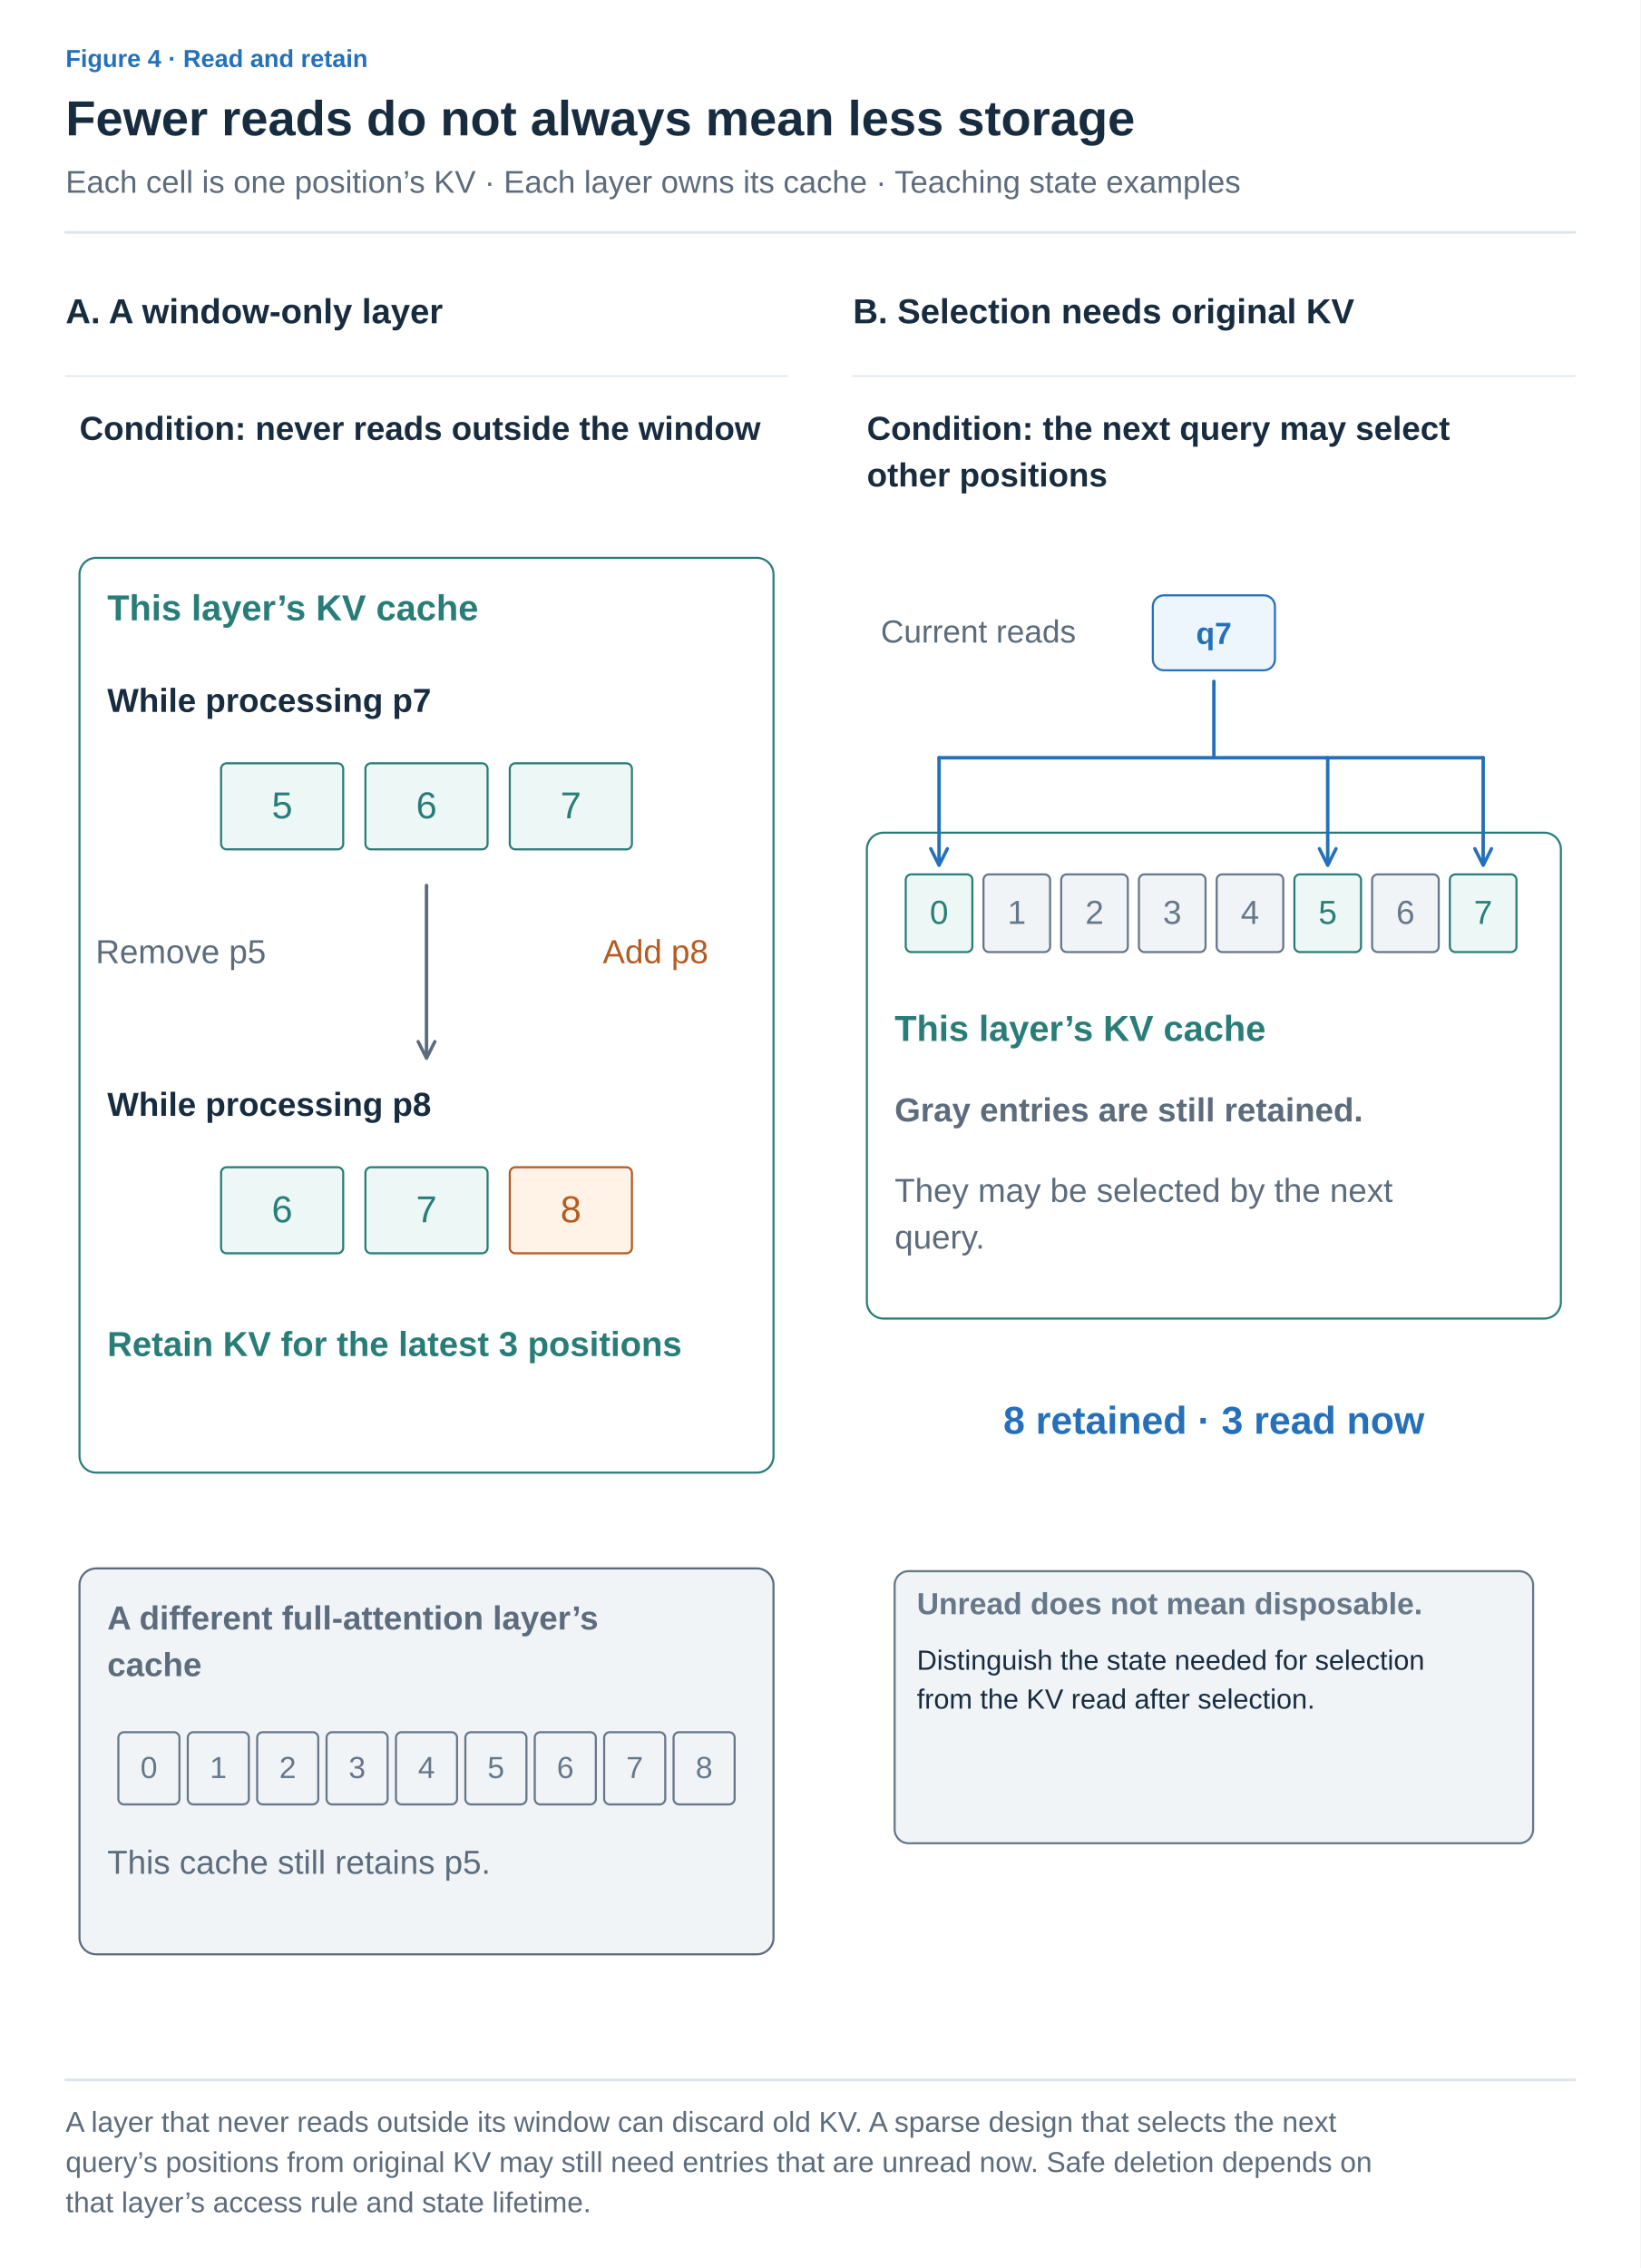
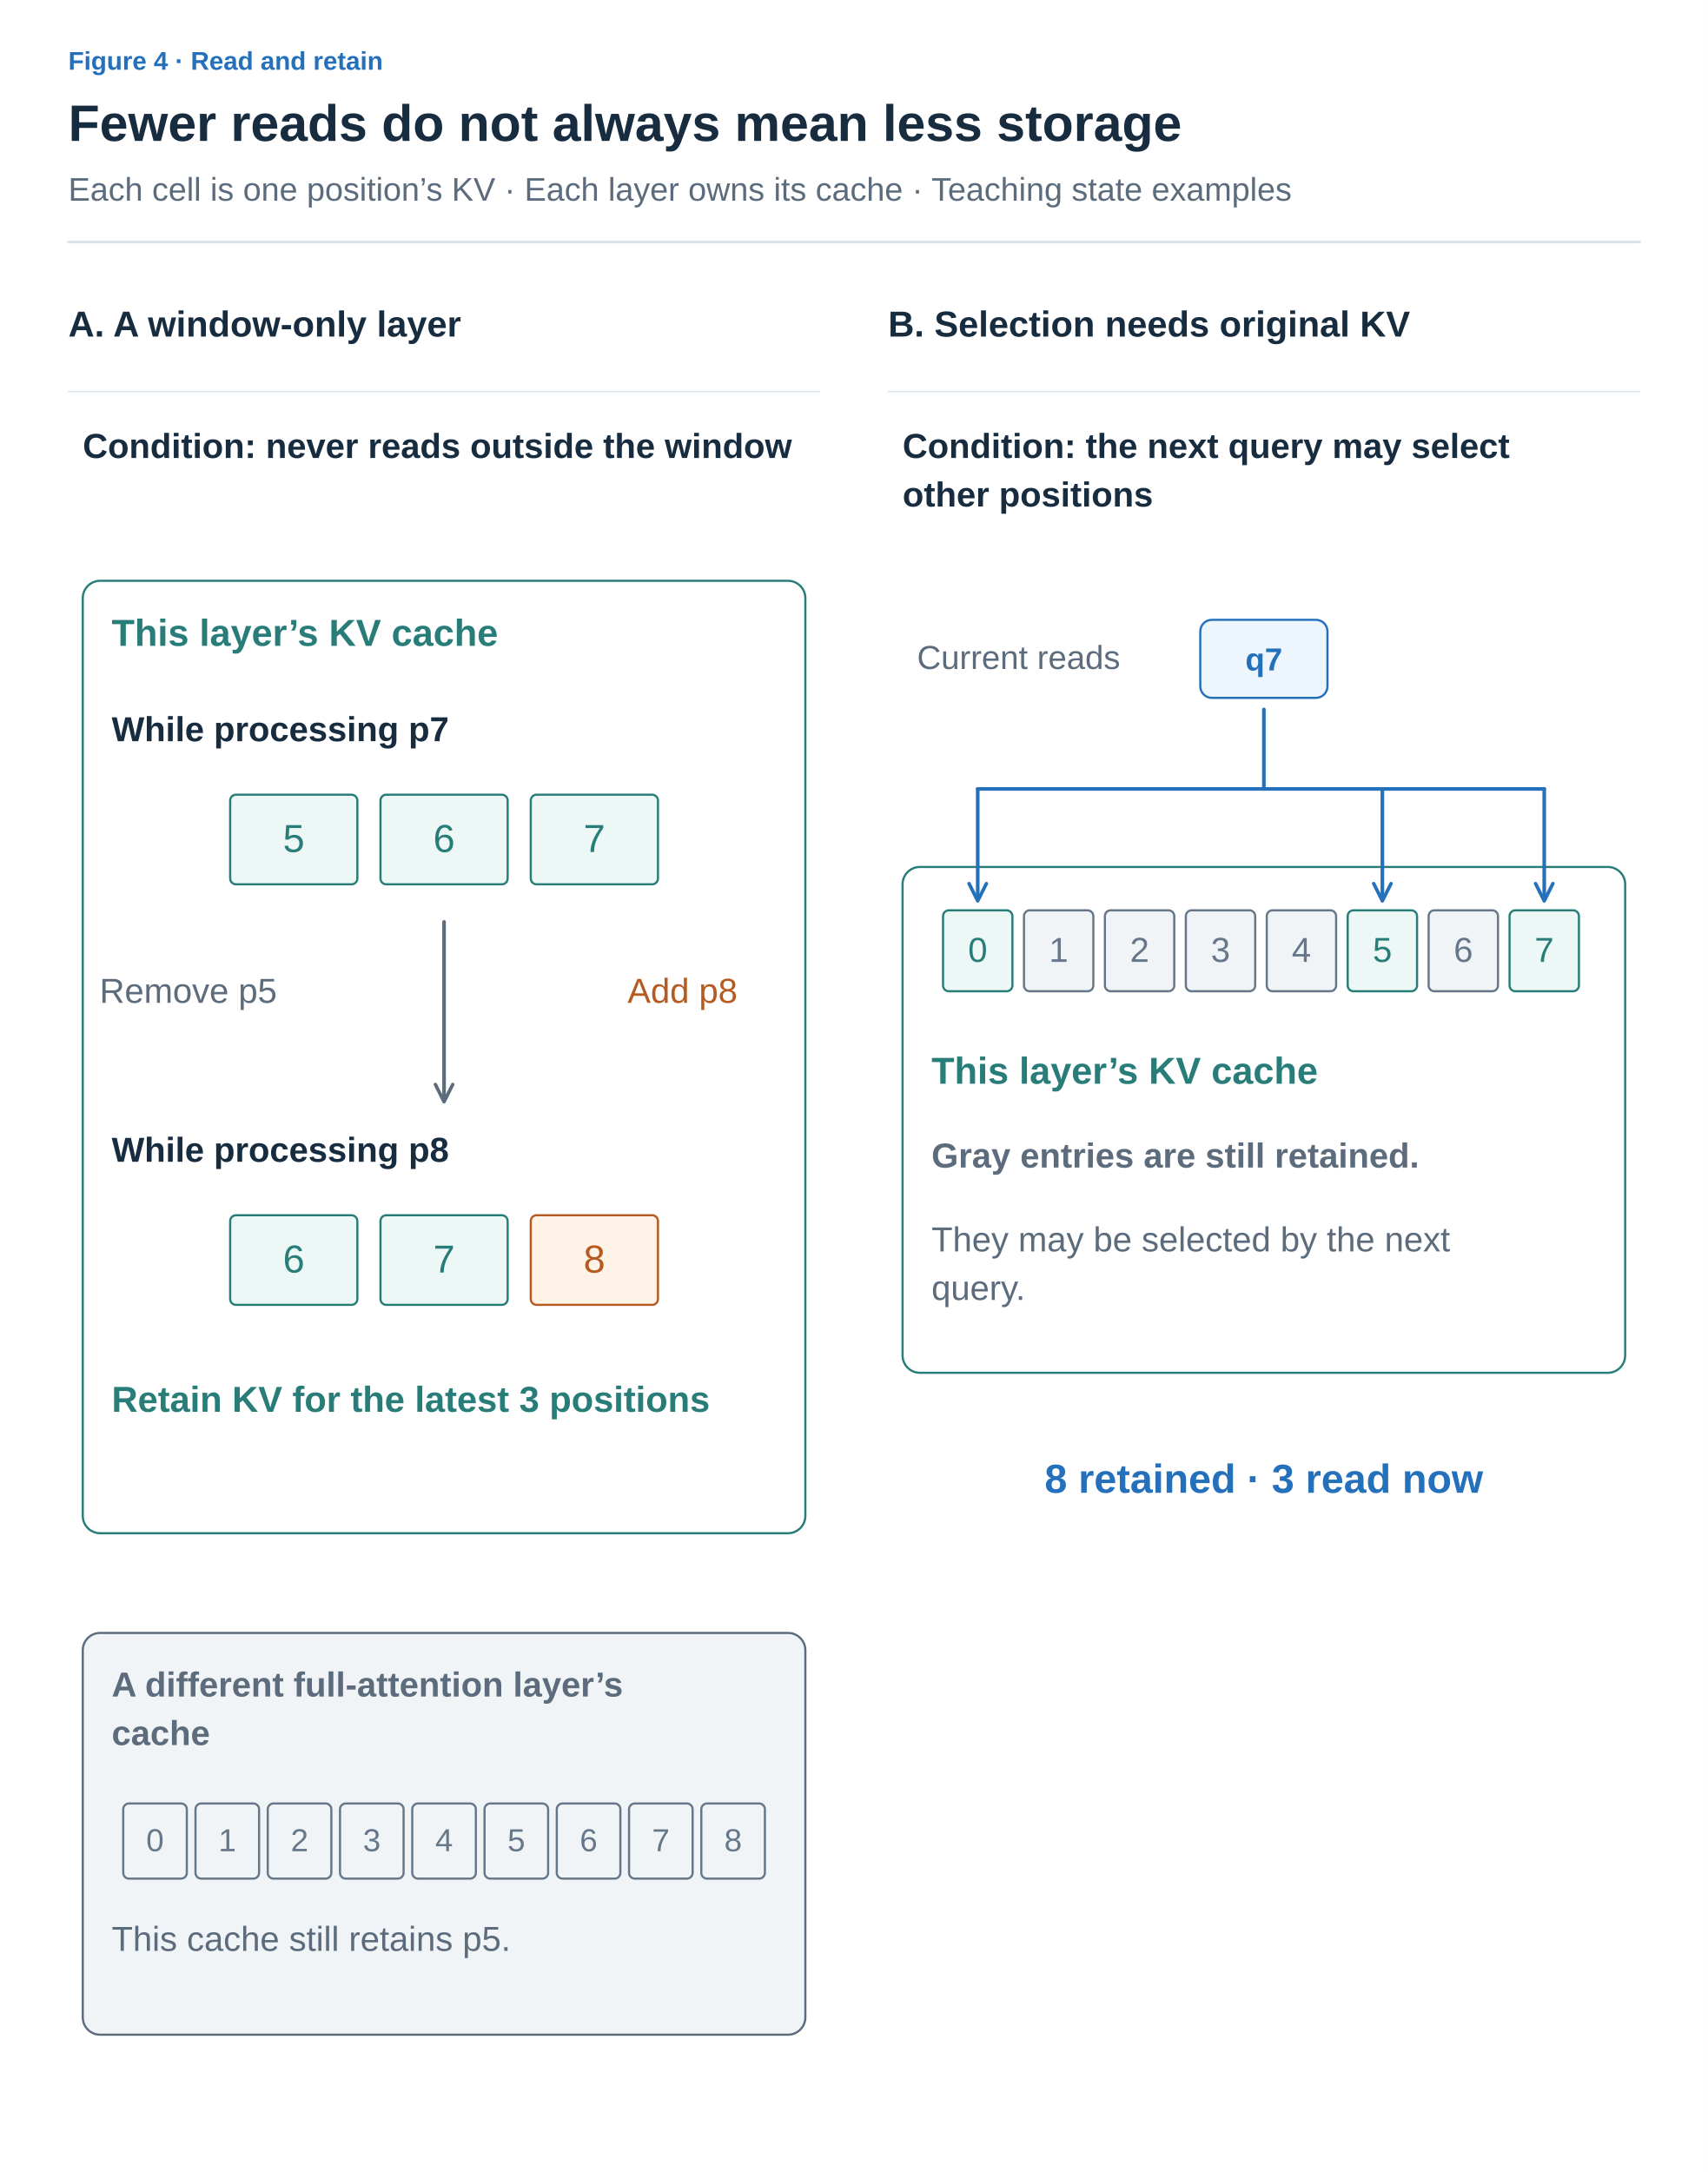
- <svg xmlns="http://www.w3.org/2000/svg" width="1200" height="1659" viewBox="0 0 1200 1659" role="img" aria-labelledby="title desc">
+ <svg xmlns="http://www.w3.org/2000/svg" width="1200" height="1526" viewBox="0 0 1200 1526" role="img" aria-labelledby="title desc">
  <defs>
    <marker id="arrow-ink" viewBox="0 0 10 10" refX="8" refY="5" markerWidth="6" markerHeight="6" orient="auto">
      <path d="M1 1 L9 5 L1 9" fill="none" stroke="#182C40" stroke-width="1.6" />
    </marker>
    <marker id="arrow-muted" viewBox="0 0 10 10" refX="8" refY="5" markerWidth="6" markerHeight="6" orient="auto">
      <path d="M1 1 L9 5 L1 9" fill="none" stroke="#5C6C7C" stroke-width="1.6" />
    </marker>
    <marker id="arrow-line" viewBox="0 0 10 10" refX="8" refY="5" markerWidth="6" markerHeight="6" orient="auto">
      <path d="M1 1 L9 5 L1 9" fill="none" stroke="#DCE4EC" stroke-width="1.6" />
    </marker>
    <marker id="arrow-paper" viewBox="0 0 10 10" refX="8" refY="5" markerWidth="6" markerHeight="6" orient="auto">
      <path d="M1 1 L9 5 L1 9" fill="none" stroke="#FFFFFF" stroke-width="1.6" />
    </marker>
    <marker id="arrow-blue" viewBox="0 0 10 10" refX="8" refY="5" markerWidth="6" markerHeight="6" orient="auto">
      <path d="M1 1 L9 5 L1 9" fill="none" stroke="#2470BB" stroke-width="1.6" />
    </marker>
    <marker id="arrow-teal" viewBox="0 0 10 10" refX="8" refY="5" markerWidth="6" markerHeight="6" orient="auto">
      <path d="M1 1 L9 5 L1 9" fill="none" stroke="#287D78" stroke-width="1.6" />
    </marker>
    <marker id="arrow-orange" viewBox="0 0 10 10" refX="8" refY="5" markerWidth="6" markerHeight="6" orient="auto">
      <path d="M1 1 L9 5 L1 9" fill="none" stroke="#B55B22" stroke-width="1.6" />
    </marker>
    <marker id="arrow-purple" viewBox="0 0 10 10" refX="8" refY="5" markerWidth="6" markerHeight="6" orient="auto">
      <path d="M1 1 L9 5 L1 9" fill="none" stroke="#7954A3" stroke-width="1.6" />
    </marker>
    <marker id="arrow-gray" viewBox="0 0 10 10" refX="8" refY="5" markerWidth="6" markerHeight="6" orient="auto">
      <path d="M1 1 L9 5 L1 9" fill="none" stroke="#657789" stroke-width="1.6" />
    </marker>
    <marker id="arrow-red" viewBox="0 0 10 10" refX="8" refY="5" markerWidth="6" markerHeight="6" orient="auto">
      <path d="M1 1 L9 5 L1 9" fill="none" stroke="#B34242" stroke-width="1.6" />
    </marker>
    <marker id="arrow-indigo" viewBox="0 0 10 10" refX="8" refY="5" markerWidth="6" markerHeight="6" orient="auto">
      <path d="M1 1 L9 5 L1 9" fill="none" stroke="#4C60A8" stroke-width="1.6" />
    </marker>
    <marker id="arrow-slate" viewBox="0 0 10 10" refX="8" refY="5" markerWidth="6" markerHeight="6" orient="auto">
      <path d="M1 1 L9 5 L1 9" fill="none" stroke="#8191A0" stroke-width="1.6" />
    </marker>
    <marker id="arrow-surface" viewBox="0 0 10 10" refX="8" refY="5" markerWidth="6" markerHeight="6" orient="auto">
      <path d="M1 1 L9 5 L1 9" fill="none" stroke="#F8FAFC" stroke-width="1.6" />
    </marker>
  </defs>
  <style>text{font-family:Arial,"Apple SD Gothic Neo","Noto Sans KR",sans-serif}text[font-family]{font-family:Menlo,Consolas,monospace}path{stroke-linecap:round;stroke-linejoin:round}</style>
  <rect width="100%" height="100%" fill="white" />
  <text x="48" y="49" fill="#2470BB" font-size="18" font-weight="600" text-anchor="start" data-max-width="1104">Figure 4 · Read and retain</text>
  <text x="48" y="99" fill="#182C40" font-size="36" font-weight="700" text-anchor="start" data-max-width="1104">Fewer reads do not always mean less storage</text>
  <text x="48" y="141" fill="#5C6C7C" font-size="23" font-weight="400" text-anchor="start" data-max-width="1104">Each cell is one position’s KV · Each layer owns its cache · Teaching state examples</text>
  <path d="M48,170 H1152" stroke="#DCE4EC" stroke-width="2" />
  <g transform="translate(48 206) scale(1.015385)" data-panel="1">
    <text x="0" y="30" fill="#182C40" font-size="25" font-weight="600" text-anchor="start" data-max-width="520">A. A window-only layer</text>
    <path d="M0 68 L520 68" stroke="#DCE4EC" stroke-width="1" fill="none" />
    <text x="10" y="114" fill="#182C40" font-size="24" font-weight="600" text-anchor="start" data-max-width="500">Condition: never reads outside the window</text>
    <rect x="10" y="199" width="500" height="659" rx="12" fill="#FFFFFF" stroke="#287D78" stroke-width="1.5" />
    <text x="30" y="244" fill="#287D78" font-size="26" font-weight="600" text-anchor="start" data-max-width="458">This layer’s KV cache</text>
    <text x="30" y="310" fill="#182C40" font-size="24" font-weight="600" text-anchor="start" data-max-width="458">While processing p7</text>
    <g data-container="true">
      <rect x="112" y="347" width="88" height="62" rx="4" fill="#EDF7F5" stroke="#287D78" stroke-width="1.5" />
      <text x="156" y="386.64" fill="#287D78" font-size="27" font-weight="500" text-anchor="middle" data-max-width="76">5</text>
    </g>
    <g data-container="true">
      <rect x="216" y="347" width="88" height="62" rx="4" fill="#EDF7F5" stroke="#287D78" stroke-width="1.5" />
      <text x="260" y="386.64" fill="#287D78" font-size="27" font-weight="500" text-anchor="middle" data-max-width="76">6</text>
    </g>
    <g data-container="true">
      <rect x="320" y="347" width="88" height="62" rx="4" fill="#EDF7F5" stroke="#287D78" stroke-width="1.5" />
      <text x="364" y="386.64" fill="#287D78" font-size="27" font-weight="500" text-anchor="middle" data-max-width="76">7</text>
    </g>
    <path d="M260 435 L260 558" stroke="#5C6C7C" stroke-width="2.5" fill="none" marker-end="url(#arrow-muted)" />
    <text x="83" y="491" fill="#5C6C7C" font-size="24" font-weight="400" text-anchor="middle" data-max-width="142">Remove p5</text>
    <text x="425" y="491" fill="#B55B22" font-size="24" font-weight="400" text-anchor="middle" data-max-width="142">Add p8</text>
    <text x="30" y="601" fill="#182C40" font-size="24" font-weight="600" text-anchor="start" data-max-width="458">While processing p8</text>
    <g data-container="true">
      <rect x="112" y="638" width="88" height="62" rx="4" fill="#EDF7F5" stroke="#287D78" stroke-width="1.5" />
      <text x="156" y="677.64" fill="#287D78" font-size="27" font-weight="500" text-anchor="middle" data-max-width="76">6</text>
    </g>
    <g data-container="true">
      <rect x="216" y="638" width="88" height="62" rx="4" fill="#EDF7F5" stroke="#287D78" stroke-width="1.5" />
      <text x="260" y="677.64" fill="#287D78" font-size="27" font-weight="500" text-anchor="middle" data-max-width="76">7</text>
    </g>
    <g data-container="true">
      <rect x="320" y="638" width="88" height="62" rx="4" fill="#FFF2E6" stroke="#B55B22" stroke-width="1.5" />
      <text x="364" y="677.64" fill="#B55B22" font-size="27" font-weight="500" text-anchor="middle" data-max-width="76">8</text>
    </g>
    <text x="30" y="774" fill="#287D78" font-size="25" font-weight="600" text-anchor="start" data-max-width="458">Retain KV for the latest 3 positions</text>
    <rect x="10" y="927" width="500" height="278" rx="12" fill="#F1F4F7" stroke="#5C6C7C" stroke-width="1.5" />
    <text x="30" y="971" fill="#5C6C7C" font-size="24" font-weight="600" text-anchor="start" data-max-width="458">A different full-attention layer’s</text>
    <text x="30" y="1004.6" fill="#5C6C7C" font-size="24" font-weight="600" text-anchor="start" data-max-width="458">cache</text>
    <g data-container="true">
      <rect x="38" y="1045" width="44" height="52" rx="4" fill="#F1F4F7" stroke="#657789" stroke-width="1.5" />
      <text x="60" y="1078.04" fill="#657789" font-size="22" font-weight="500" text-anchor="middle" data-max-width="32">0</text>
    </g>
    <g data-container="true">
      <rect x="88" y="1045" width="44" height="52" rx="4" fill="#F1F4F7" stroke="#657789" stroke-width="1.5" />
      <text x="110" y="1078.04" fill="#657789" font-size="22" font-weight="500" text-anchor="middle" data-max-width="32">1</text>
    </g>
    <g data-container="true">
      <rect x="138" y="1045" width="44" height="52" rx="4" fill="#F1F4F7" stroke="#657789" stroke-width="1.5" />
      <text x="160" y="1078.04" fill="#657789" font-size="22" font-weight="500" text-anchor="middle" data-max-width="32">2</text>
    </g>
    <g data-container="true">
      <rect x="188" y="1045" width="44" height="52" rx="4" fill="#F1F4F7" stroke="#657789" stroke-width="1.5" />
      <text x="210" y="1078.04" fill="#657789" font-size="22" font-weight="500" text-anchor="middle" data-max-width="32">3</text>
    </g>
    <g data-container="true">
      <rect x="238" y="1045" width="44" height="52" rx="4" fill="#F1F4F7" stroke="#657789" stroke-width="1.5" />
      <text x="260" y="1078.04" fill="#657789" font-size="22" font-weight="500" text-anchor="middle" data-max-width="32">4</text>
    </g>
    <g data-container="true">
      <rect x="288" y="1045" width="44" height="52" rx="4" fill="#F1F4F7" stroke="#657789" stroke-width="1.5" />
      <text x="310" y="1078.04" fill="#657789" font-size="22" font-weight="500" text-anchor="middle" data-max-width="32">5</text>
    </g>
    <g data-container="true">
      <rect x="338" y="1045" width="44" height="52" rx="4" fill="#F1F4F7" stroke="#657789" stroke-width="1.5" />
      <text x="360" y="1078.04" fill="#657789" font-size="22" font-weight="500" text-anchor="middle" data-max-width="32">6</text>
    </g>
    <g data-container="true">
      <rect x="388" y="1045" width="44" height="52" rx="4" fill="#F1F4F7" stroke="#657789" stroke-width="1.5" />
      <text x="410" y="1078.04" fill="#657789" font-size="22" font-weight="500" text-anchor="middle" data-max-width="32">7</text>
    </g>
    <g data-container="true">
      <rect x="438" y="1045" width="44" height="52" rx="4" fill="#F1F4F7" stroke="#657789" stroke-width="1.5" />
      <text x="460" y="1078.04" fill="#657789" font-size="22" font-weight="500" text-anchor="middle" data-max-width="32">8</text>
    </g>
    <text x="30" y="1147" fill="#5C6C7C" font-size="24" font-weight="400" text-anchor="start" data-max-width="458">This cache still retains p5.</text>
  </g>
  <g transform="translate(624 206) scale(1.015385)" data-panel="2">
    <text x="0" y="30" fill="#182C40" font-size="25" font-weight="600" text-anchor="start" data-max-width="520">B. Selection needs original KV</text>
    <path d="M0 68 L520 68" stroke="#DCE4EC" stroke-width="1" fill="none" />
    <text x="10" y="114" fill="#182C40" font-size="24" font-weight="600" text-anchor="start" data-max-width="500">Condition: the next query may select</text>
    <text x="10" y="147.6" fill="#182C40" font-size="24" font-weight="600" text-anchor="start" data-max-width="500">other positions</text>
    <rect x="216" y="226" width="88" height="54" rx="8" fill="#EDF5FD" stroke="#2470BB" stroke-width="1.5" />
    <text x="260" y="261" fill="#2470BB" font-size="22" font-weight="600" text-anchor="middle" data-max-width="76">q7</text>
    <text x="20" y="260" fill="#5C6C7C" font-size="23" font-weight="400" text-anchor="start" data-max-width="176">Current reads</text>
    <g data-container="true">
      <rect x="38" y="427" width="48" height="56" rx="4" fill="#EDF7F5" stroke="#287D78" stroke-width="1.5" />
      <text x="62" y="462.68" fill="#287D78" font-size="24" font-weight="500" text-anchor="middle" data-max-width="36">0</text>
    </g>
    <g data-container="true">
      <rect x="94" y="427" width="48" height="56" rx="4" fill="#F1F4F7" stroke="#657789" stroke-width="1.5" />
      <text x="118" y="462.68" fill="#657789" font-size="24" font-weight="500" text-anchor="middle" data-max-width="36">1</text>
    </g>
    <g data-container="true">
      <rect x="150" y="427" width="48" height="56" rx="4" fill="#F1F4F7" stroke="#657789" stroke-width="1.5" />
      <text x="174" y="462.68" fill="#657789" font-size="24" font-weight="500" text-anchor="middle" data-max-width="36">2</text>
    </g>
    <g data-container="true">
      <rect x="206" y="427" width="48" height="56" rx="4" fill="#F1F4F7" stroke="#657789" stroke-width="1.5" />
      <text x="230" y="462.68" fill="#657789" font-size="24" font-weight="500" text-anchor="middle" data-max-width="36">3</text>
    </g>
    <g data-container="true">
      <rect x="262" y="427" width="48" height="56" rx="4" fill="#F1F4F7" stroke="#657789" stroke-width="1.5" />
      <text x="286" y="462.68" fill="#657789" font-size="24" font-weight="500" text-anchor="middle" data-max-width="36">4</text>
    </g>
    <g data-container="true">
      <rect x="318" y="427" width="48" height="56" rx="4" fill="#EDF7F5" stroke="#287D78" stroke-width="1.5" />
      <text x="342" y="462.68" fill="#287D78" font-size="24" font-weight="500" text-anchor="middle" data-max-width="36">5</text>
    </g>
    <g data-container="true">
      <rect x="374" y="427" width="48" height="56" rx="4" fill="#F1F4F7" stroke="#657789" stroke-width="1.5" />
      <text x="398" y="462.68" fill="#657789" font-size="24" font-weight="500" text-anchor="middle" data-max-width="36">6</text>
    </g>
    <g data-container="true">
      <rect x="430" y="427" width="48" height="56" rx="4" fill="#EDF7F5" stroke="#287D78" stroke-width="1.5" />
      <text x="454" y="462.68" fill="#287D78" font-size="24" font-weight="500" text-anchor="middle" data-max-width="36">7</text>
    </g>
    <rect x="10" y="397" width="500" height="350" rx="12" fill="none" stroke="#287D78" stroke-width="1.5" />
    <path d="M260 288 L260 343" stroke="#2470BB" stroke-width="2.5" fill="none" />
    <path d="M62 343 L454 343" stroke="#2470BB" stroke-width="2.5" fill="none" />
    <path d="M62 343 L62 419" stroke="#2470BB" stroke-width="2.5" fill="none" marker-end="url(#arrow-blue)" />
    <path d="M342 343 L342 419" stroke="#2470BB" stroke-width="2.5" fill="none" marker-end="url(#arrow-blue)" />
    <path d="M454 343 L454 419" stroke="#2470BB" stroke-width="2.5" fill="none" marker-end="url(#arrow-blue)" />
    <text x="30" y="547" fill="#287D78" font-size="26" font-weight="600" text-anchor="start" data-max-width="458">This layer’s KV cache</text>
    <text x="30" y="605" fill="#5C6C7C" font-size="24" font-weight="600" text-anchor="start" data-max-width="458">Gray entries are still retained.</text>
    <text x="30" y="663" fill="#5C6C7C" font-size="24" font-weight="400" text-anchor="start" data-max-width="458">They may be selected by the next</text>
    <text x="30" y="696.6" fill="#5C6C7C" font-size="24" font-weight="400" text-anchor="start" data-max-width="458">query.</text>
    <text x="260" y="830" fill="#2470BB" font-size="28" font-weight="600" text-anchor="middle" data-max-width="490">8 retained · 3 read now</text>
-     <g data-container="true">
-       <rect x="30" y="929" width="460" height="196" rx="10" fill="#F1F4F7" stroke="#657789" stroke-width="1.5" />
-       <text x="46" y="960" fill="#657789" font-size="22" font-weight="600" text-anchor="start" data-max-width="428">Unread does not mean disposable.</text>
-       <text x="46" y="1000" fill="#182C40" font-size="20" font-weight="400" text-anchor="start" data-max-width="428">Distinguish the state needed for selection</text>
-       <text x="46" y="1028" fill="#182C40" font-size="20" font-weight="400" text-anchor="start" data-max-width="428">from the KV read after selection.</text>
-     </g>
  </g>
-   <path d="M48,1521.385 H1152" stroke="#DCE4EC" stroke-width="2" />
-   <text x="48" y="1559.385" fill="#5C6C7C" font-size="21" font-weight="400" text-anchor="start" data-max-width="1104">A layer that never reads outside its window can discard old KV. A sparse design that selects the next</text>
-   <text x="48" y="1588.785" fill="#5C6C7C" font-size="21" font-weight="400" text-anchor="start" data-max-width="1104">query’s positions from original KV may still need entries that are unread now. Safe deletion depends on</text>
-   <text x="48" y="1618.185" fill="#5C6C7C" font-size="21" font-weight="400" text-anchor="start" data-max-width="1104">that layer’s access rule and state lifetime.</text>
</svg>
